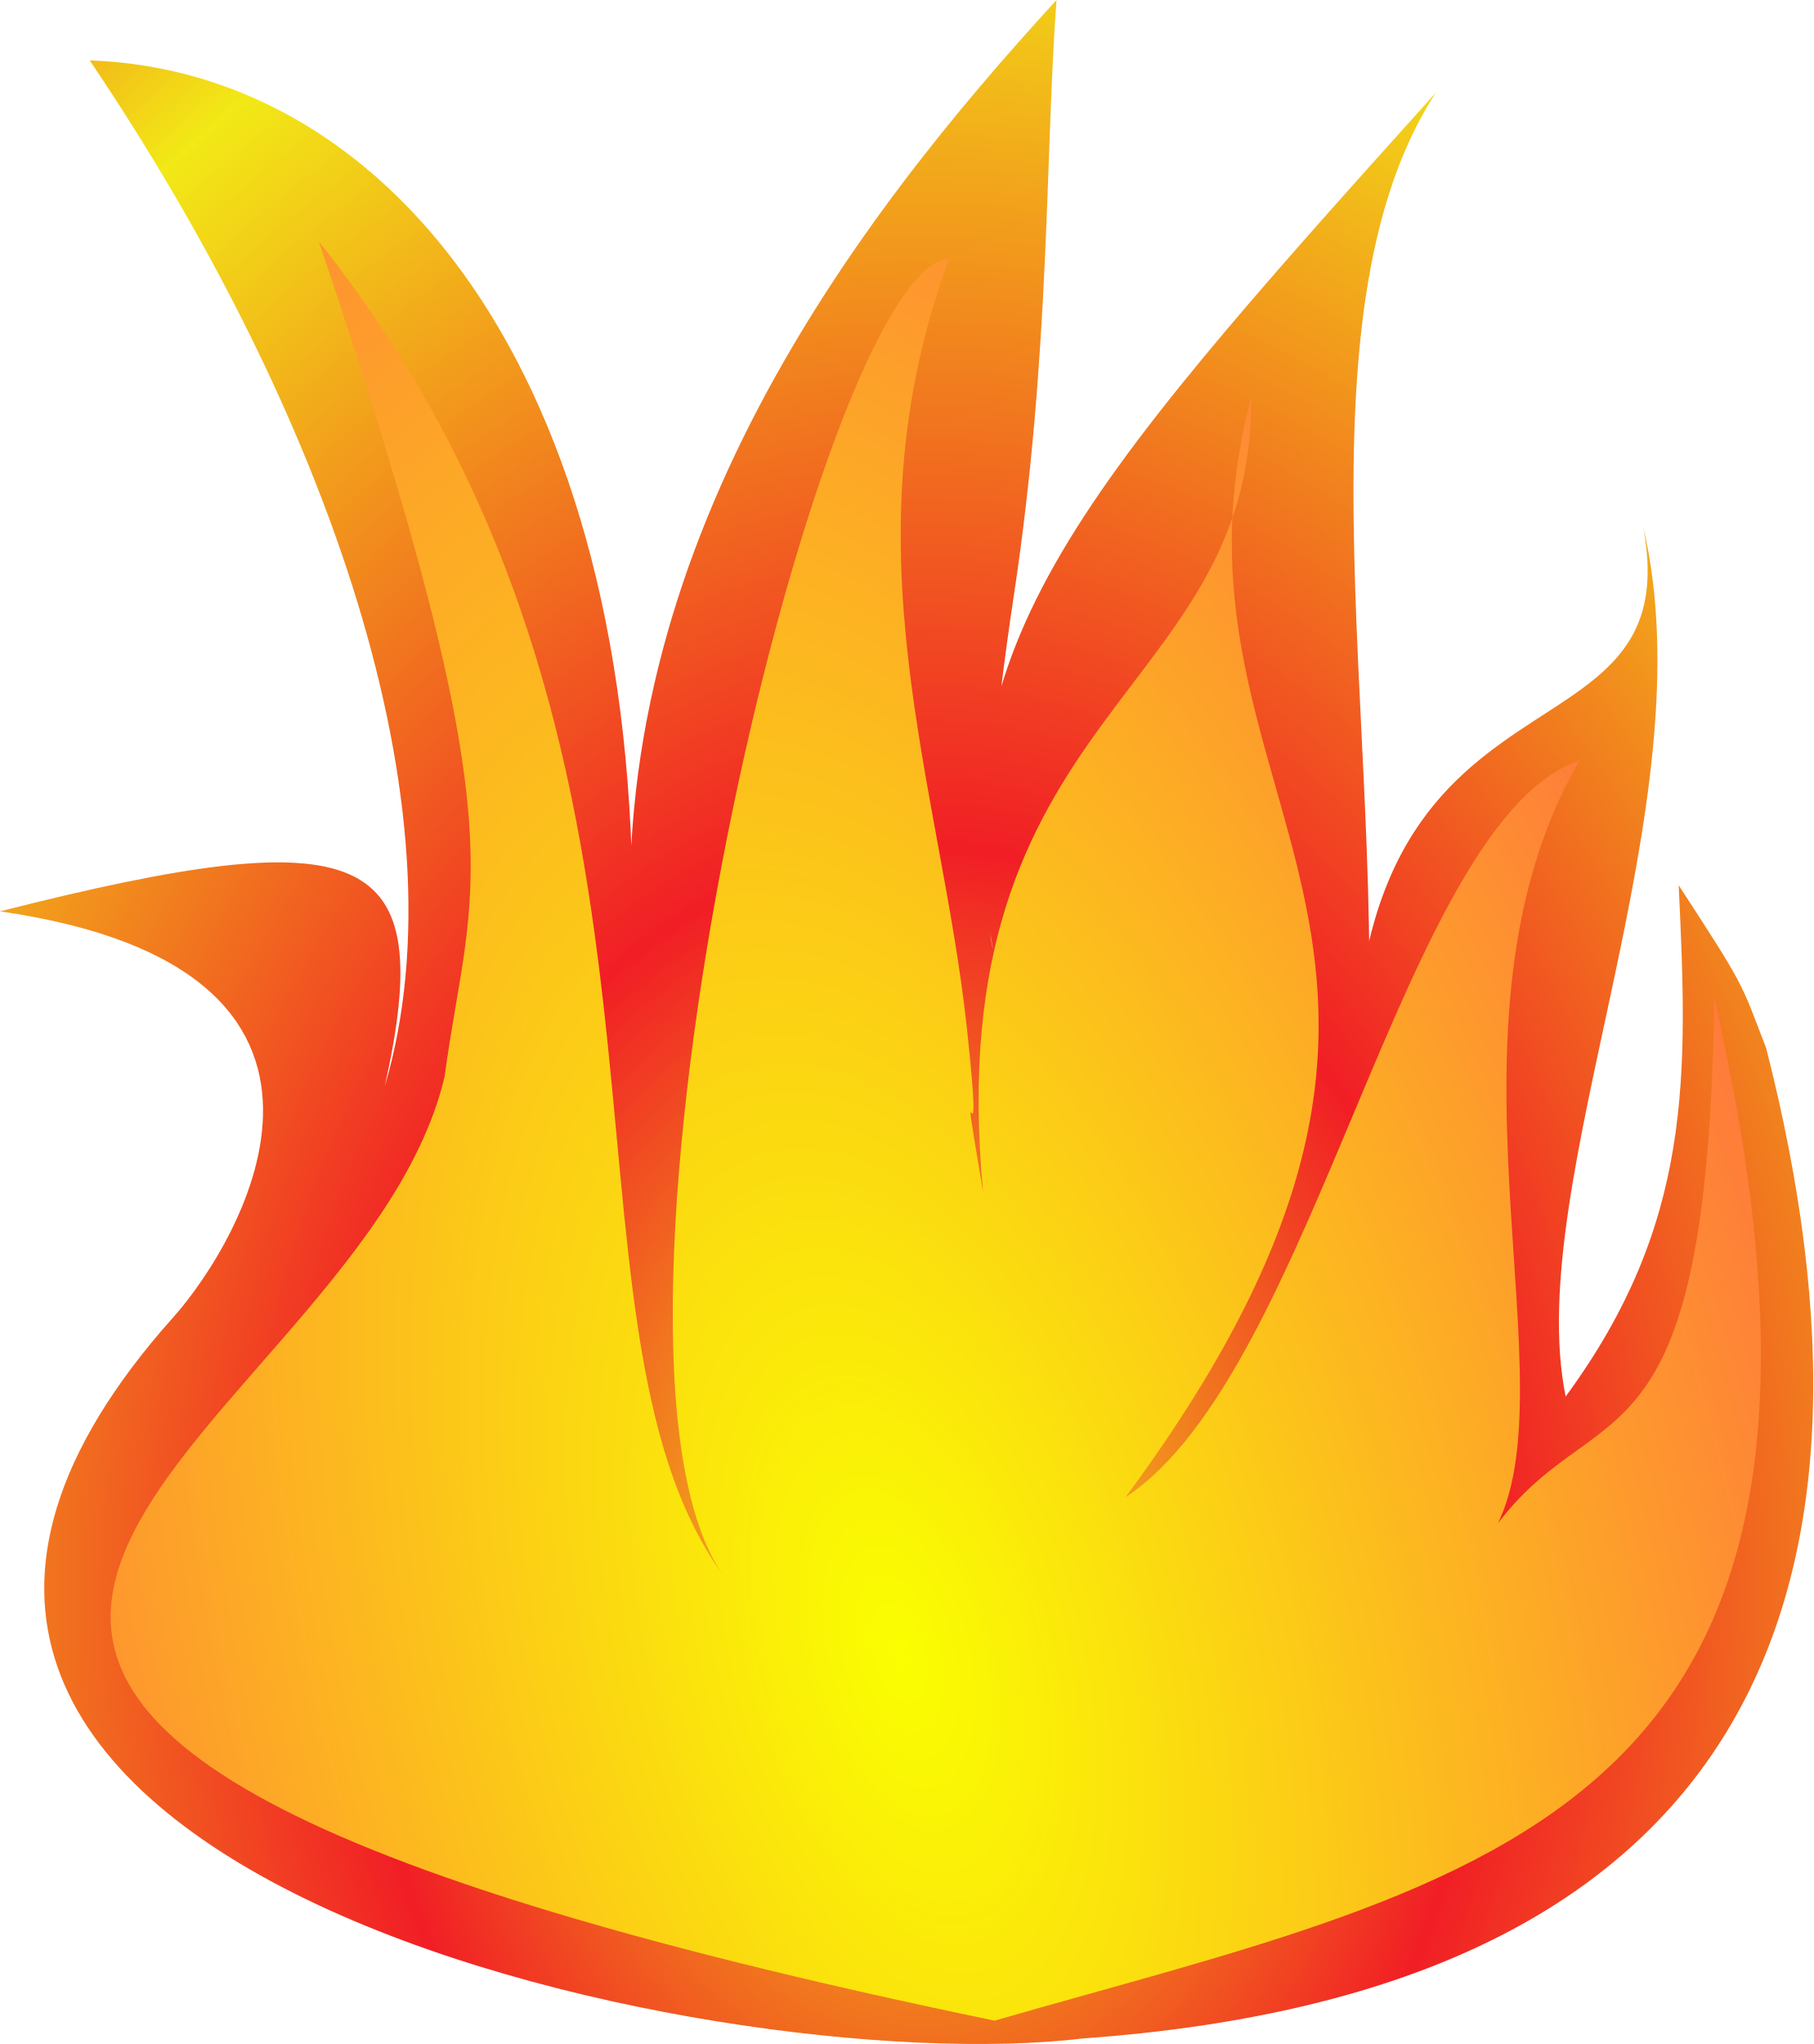
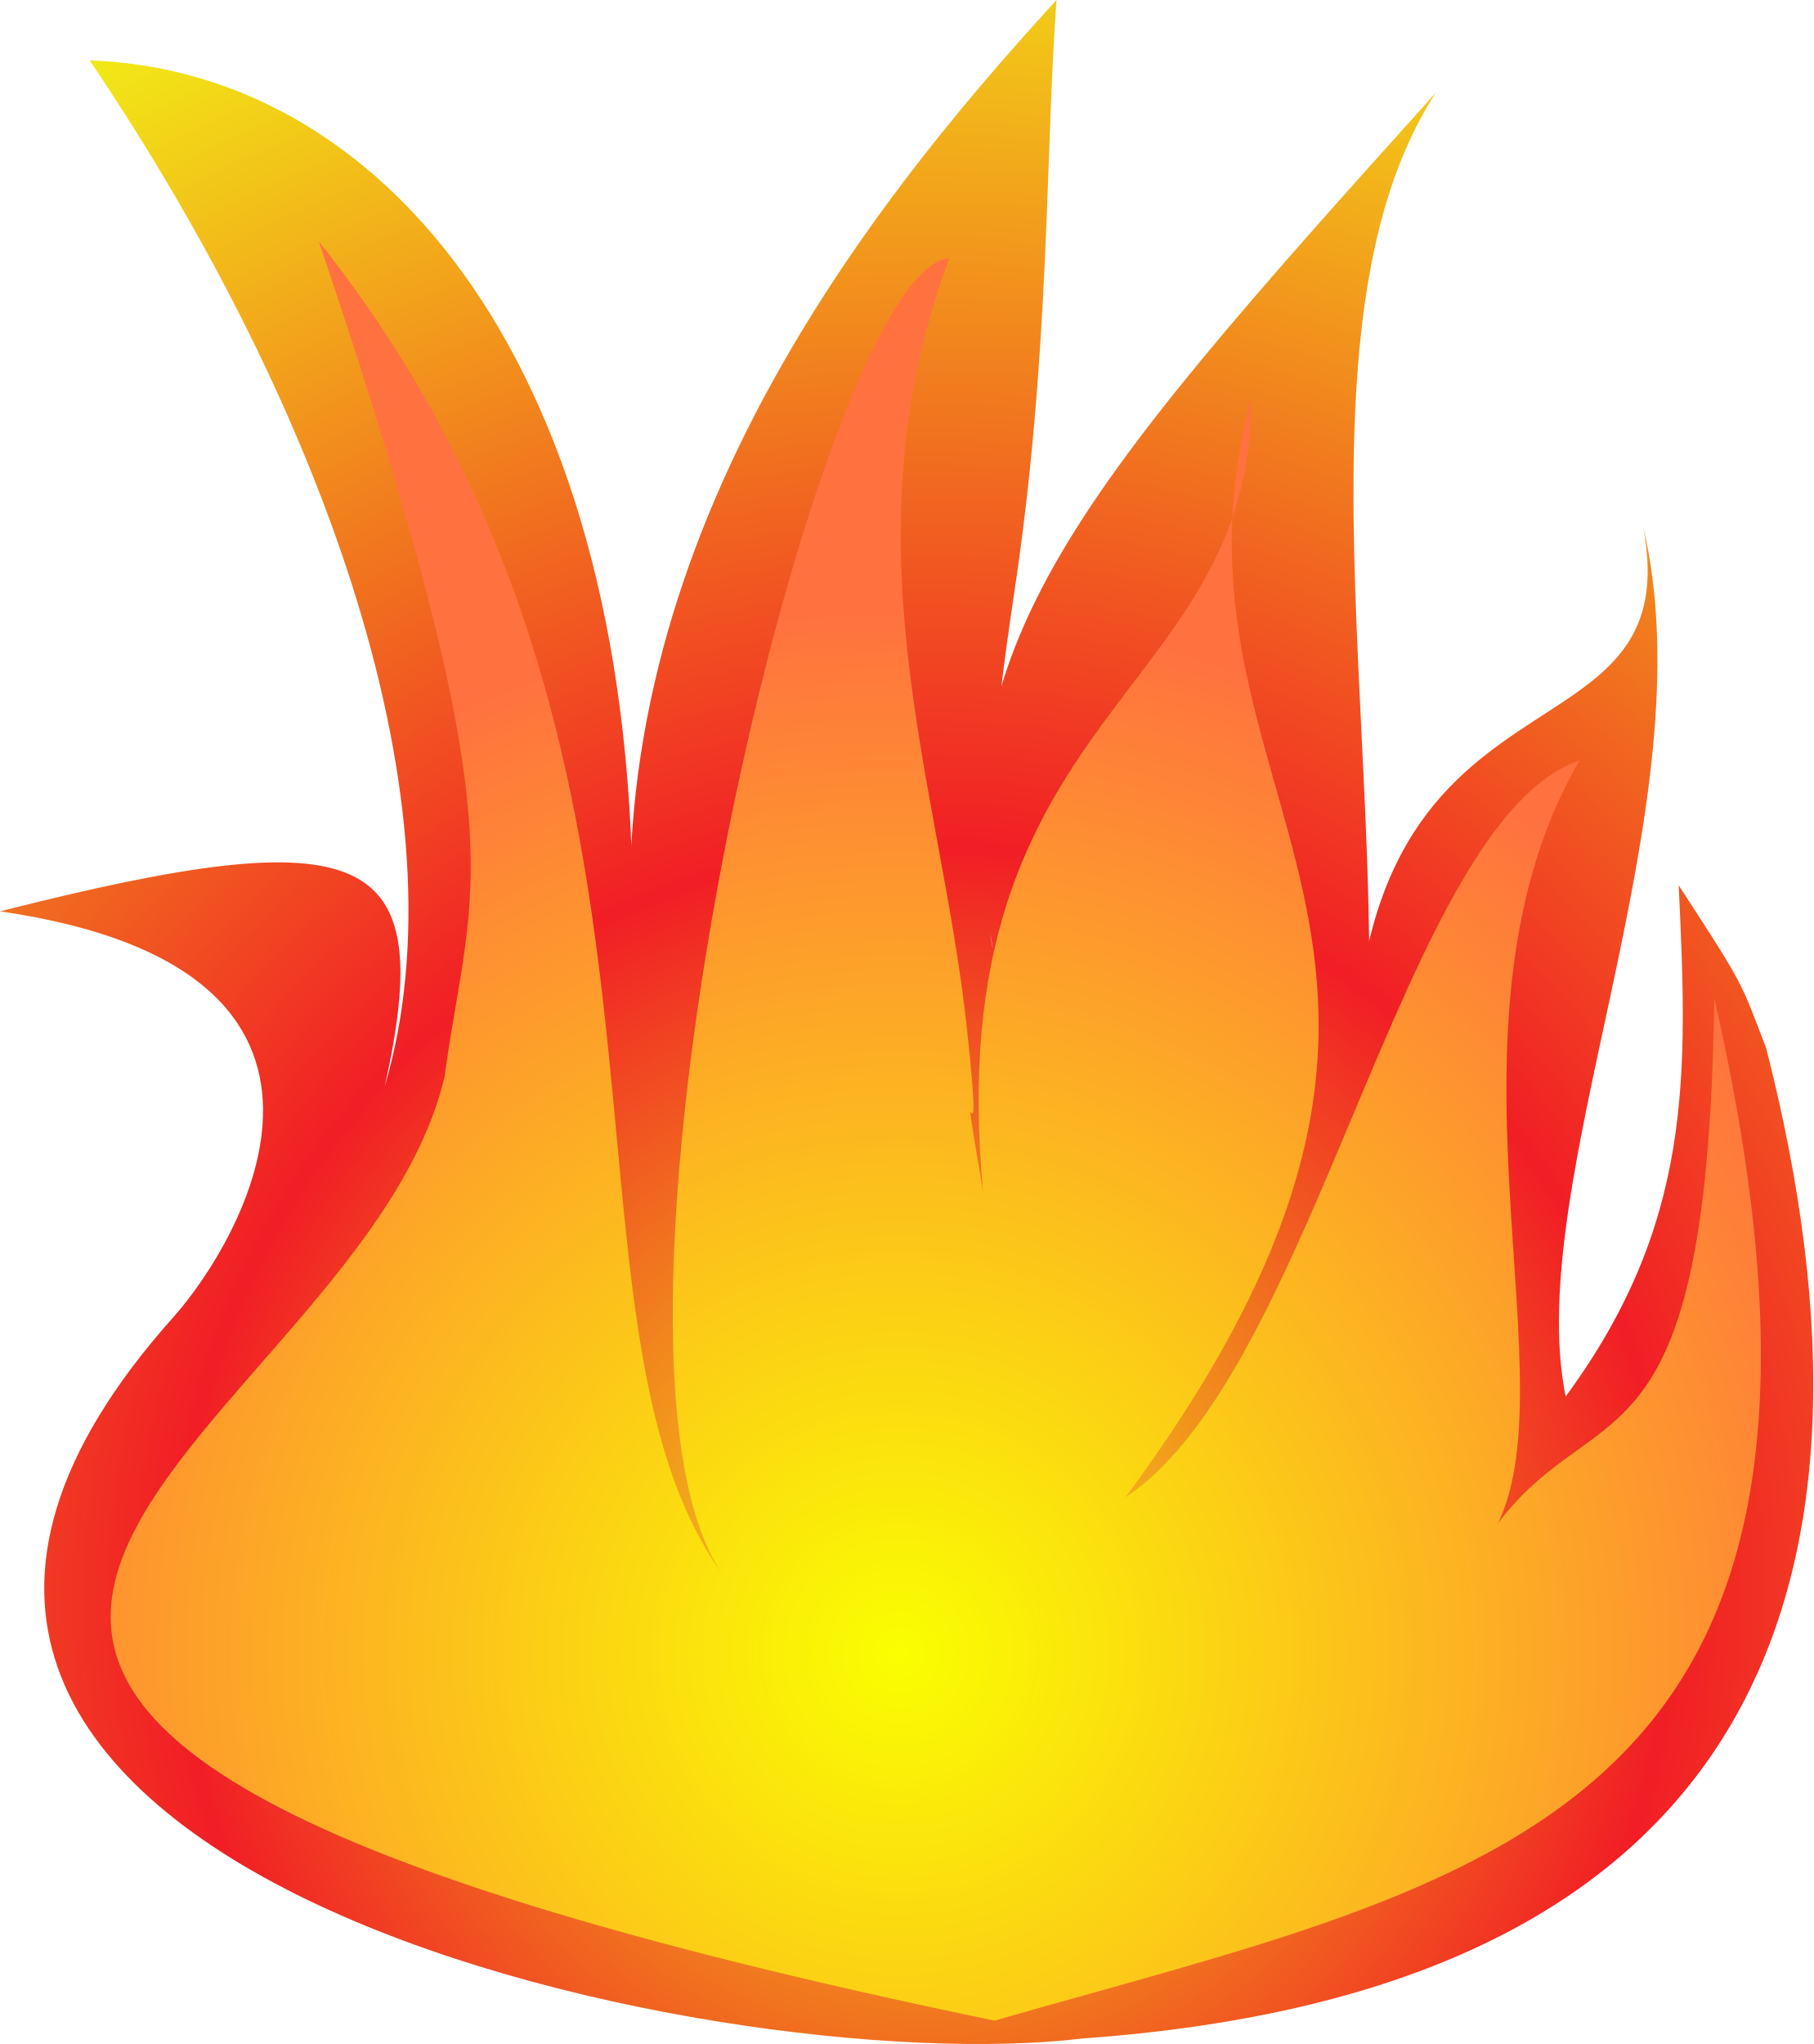
- <svg xmlns="http://www.w3.org/2000/svg" xmlns:xlink="http://www.w3.org/1999/xlink" width="124.212" height="140">
+ <svg xmlns="http://www.w3.org/2000/svg" version="1.1" width="124.212" height="140" viewBox="0,0,124.212,140">
  <defs>
-     <linearGradient id="prefix__k">
+     <radialGradient cx="240.736" cy="218.712" r="164.018" fx="240.736" fy="218.712" gradientUnits="userSpaceOnUse" id="color-1">
      <stop offset="0" stop-color="#f2e916" />
-       <stop offset=".312" stop-color="#f11e25" />
-       <stop offset=".729" stop-color="#f2e916" />
+       <stop offset="0.312" stop-color="#f11e25" />
+       <stop offset="0.729" stop-color="#f2e916" />
      <stop offset="1" stop-color="#f11e25" />
-     </linearGradient>
-     <linearGradient id="prefix__j">
-       <stop offset="0" stop-color="#f2e916" />
-       <stop offset=".363" stop-color="#f11e25" />
-       <stop offset=".729" stop-color="#f2e916" />
-       <stop offset="1" stop-color="#f11e25" />
-     </linearGradient>
-     <linearGradient id="prefix__i">
+     </radialGradient>
+     <radialGradient cx="238.979" cy="222.709" r="71.788" fx="238.979" fy="222.709" gradientUnits="userSpaceOnUse" id="color-2">
      <stop offset="0" stop-color="#faff00" />
      <stop offset="1" stop-color="#ff713f" />
-     </linearGradient>
-     <linearGradient id="prefix__h">
-       <stop offset="0" stop-color="#f2e916" />
-       <stop offset=".518" stop-color="#f11e25" />
-       <stop offset=".83" stop-color="#f2e916" />
-       <stop offset="1" stop-color="#f11e25" />
-     </linearGradient>
-     <linearGradient id="prefix__a">
-       <stop offset="0" stop-color="#fff" />
-       <stop offset=".185" stop-color="#5d7aad" />
-       <stop offset=".552" stop-color="#3967b9" />
-       <stop offset="1" stop-color="#b3cbf3" />
-       <stop offset="1" stop-color="#fff" stop-opacity=".116" />
-     </linearGradient>
-     <linearGradient id="prefix__b">
-       <stop offset="0" stop-color="#fff" />
-       <stop offset=".185" stop-color="#5d7aad" />
-       <stop offset=".412" stop-color="#3967b9" stop-opacity="0" />
-       <stop offset="1" stop-color="#b3cbf3" stop-opacity=".464" />
-       <stop offset="1" stop-color="#fff" stop-opacity=".179" />
-     </linearGradient>
-     <linearGradient id="prefix__c">
-       <stop offset="0" stop-color="#fff" />
-       <stop offset=".185" stop-color="#5d7aad" />
-       <stop offset=".552" stop-color="#3967b9" />
-       <stop offset="1" stop-color="#b3cbf3" />
-       <stop offset="1" stop-color="#fff" stop-opacity=".116" />
-     </linearGradient>
-     <linearGradient id="prefix__d">
-       <stop offset="0" stop-color="#fff" />
-       <stop offset=".185" stop-color="#5d7aad" />
-       <stop offset=".552" stop-color="#3967b9" />
-       <stop offset="1" stop-color="#b3cbf3" />
-       <stop offset="1" stop-color="#fff" stop-opacity=".116" />
-     </linearGradient>
-     <linearGradient id="prefix__e">
-       <stop offset="0" stop-color="#fff" />
-       <stop offset=".185" stop-color="#5d7aad" />
-       <stop offset=".552" stop-color="#3967b9" />
-       <stop offset="1" stop-color="#b3cbf3" stop-opacity="0" />
-       <stop offset="1" stop-color="#fff" stop-opacity="0" />
-     </linearGradient>
-     <linearGradient id="prefix__f">
-       <stop offset="0" stop-color="#fff" />
-       <stop offset=".185" stop-color="#5d7aad" />
-       <stop offset=".552" stop-color="#3967b9" />
-       <stop offset="1" stop-color="#b3cbf3" />
-       <stop offset="1" stop-color="#fff" stop-opacity=".116" />
-     </linearGradient>
-     <linearGradient id="prefix__g">
-       <stop offset="0" stop-color="#fff" />
-       <stop offset=".185" stop-color="#5d7aad" />
-       <stop offset=".552" stop-color="#3967b9" />
-       <stop offset="1" stop-color="#b3cbf3" stop-opacity="0" />
-       <stop offset="1" stop-color="#fff" stop-opacity="0" />
-     </linearGradient>
-     <radialGradient xlink:href="#prefix__k" id="prefix__l" gradientUnits="userSpaceOnUse" gradientTransform="matrix(-.02126 -6.52726 4.89694 -.00962 -164.542 1568.607)" cx="71.845" cy="47.719" fx="71.845" fy="47.719" r="25.128" />
-     <radialGradient xlink:href="#prefix__i" id="prefix__m" gradientUnits="userSpaceOnUse" gradientTransform="matrix(4.11632 -1.2414 2.2444 8.18312 -178.662 735.078)" cx="32.209" cy="49.871" fx="32.209" fy="49.871" r="16.697" />
+     </radialGradient>
  </defs>
-   <path d="M4.266 1052.405c25.13-6.367 29.997-4.35 26.357 11.986 5.644-19.069-3.98-46.193-20.212-70.27 20.898.737 38.168 22.303 37.149 61.68-1.93-28.292 15.368-50.863 29.08-65.816-.785 10.573-.407 24.15-2.92 40.768-2.92 19.329-1.433 24.234-1.433 24.234-3.691-20.352 4.892-30.4 30.347-58.665-10.905 16.7-2.062 49.514-5.34 73.926-3.134-37.586 22.965-26.119 19.528-44.199 4.54 19.065-8.309 44.791-5.304 59.588 8.737-11.89 8.364-22.005 7.742-35.015 4.593 7.043 4.235 6.592 5.993 11.15 9.61 37.652-1.199 64.564-46.79 67.832-25.201 3.034-95.793-11.915-62.334-49.388 4.698-5.261 15.666-23.84-11.863-27.81z" fill="url(#prefix__l)" transform="translate(-4.266 -989.985)" />
-   <path d="M34.725 1063.707c-6.18 26.494-66.312 43.12 37.666 64.678 34.133-9.809 62.19-13.664 49.31-70.02-.498 35.315-8.92 25.818-16.165 37.964 7.812-8.516-4.15-35.185 6.93-54.256-12.134 4.13-18.077 41.907-31.101 50.462 28.309-38.233 1.228-47.338 8.615-75.358.18 20.645-21.497 21.277-18.368 54.462-1.948-11.555.194.832-1.11-11.224-1.806-16.698-8.495-33.044-1.205-52.75-9.08.749-26.299 74.726-15.5 90.209-12.787-17.653.142-56.34-27.692-91.358 14.042 41.562 10.408 43.804 8.62 57.19z" fill="url(#prefix__m)" transform="translate(-4.266 -989.985)" />
+   <g transform="translate(-177.394,-109.4999)">
+     <g data-paper-data="{&quot;isPaintingLayer&quot;:true}" fill-rule="nonzero" stroke="none" stroke-width="1" stroke-linecap="butt" stroke-linejoin="miter" stroke-miterlimit="10" stroke-dasharray="" stroke-dashoffset="0" style="mix-blend-mode: normal">
+       <path d="M177.394,171.92c25.13,-6.367 29.997,-4.35 26.357,11.986c5.644,-19.069 -3.98,-46.193 -20.212,-70.27c20.898,0.737 38.168,22.303 37.149,61.68c-1.93,-28.292 15.368,-50.863 29.08,-65.816c-0.785,10.573 -0.407,24.15 -2.92,40.768c-2.92,19.329 -1.433,24.234 -1.433,24.234c-3.691,-20.352 4.892,-30.4 30.347,-58.665c-10.905,16.7 -2.062,49.514 -5.34,73.926c-3.134,-37.586 22.965,-26.119 19.528,-44.199c4.54,19.065 -8.309,44.791 -5.304,59.588c8.737,-11.89 8.364,-22.005 7.742,-35.015c4.593,7.043 4.235,6.592 5.993,11.15c9.61,37.652 -1.199,64.564 -46.79,67.832c-25.201,3.034 -95.793,-11.915 -62.334,-49.388c4.698,-5.261 15.666,-23.84 -11.863,-27.81z" fill="url(#color-1)" />
+       <path d="M207.853,183.221c1.788,-13.386 5.422,-15.628 -8.62,-57.19c27.834,35.018 14.905,73.705 27.692,91.358c-10.799,-15.483 6.42,-89.46 15.5,-90.209c-7.29,19.706 -0.601,36.052 1.205,52.75c1.304,12.056 -0.838,-0.331 1.11,11.224c-3.129,-33.185 18.548,-33.817 18.368,-54.462c-7.387,28.02 19.694,37.125 -8.615,75.358c13.024,-8.555 18.967,-46.332 31.101,-50.462c-11.08,19.071 0.882,45.74 -6.93,54.256c7.245,-12.146 15.667,-2.649 16.165,-37.964c12.88,56.356 -15.177,60.211 -49.31,70.02c-103.978,-21.558 -43.846,-38.184 -37.666,-64.678z" fill="url(#color-2)" />
+     </g>
+   </g>
</svg>
